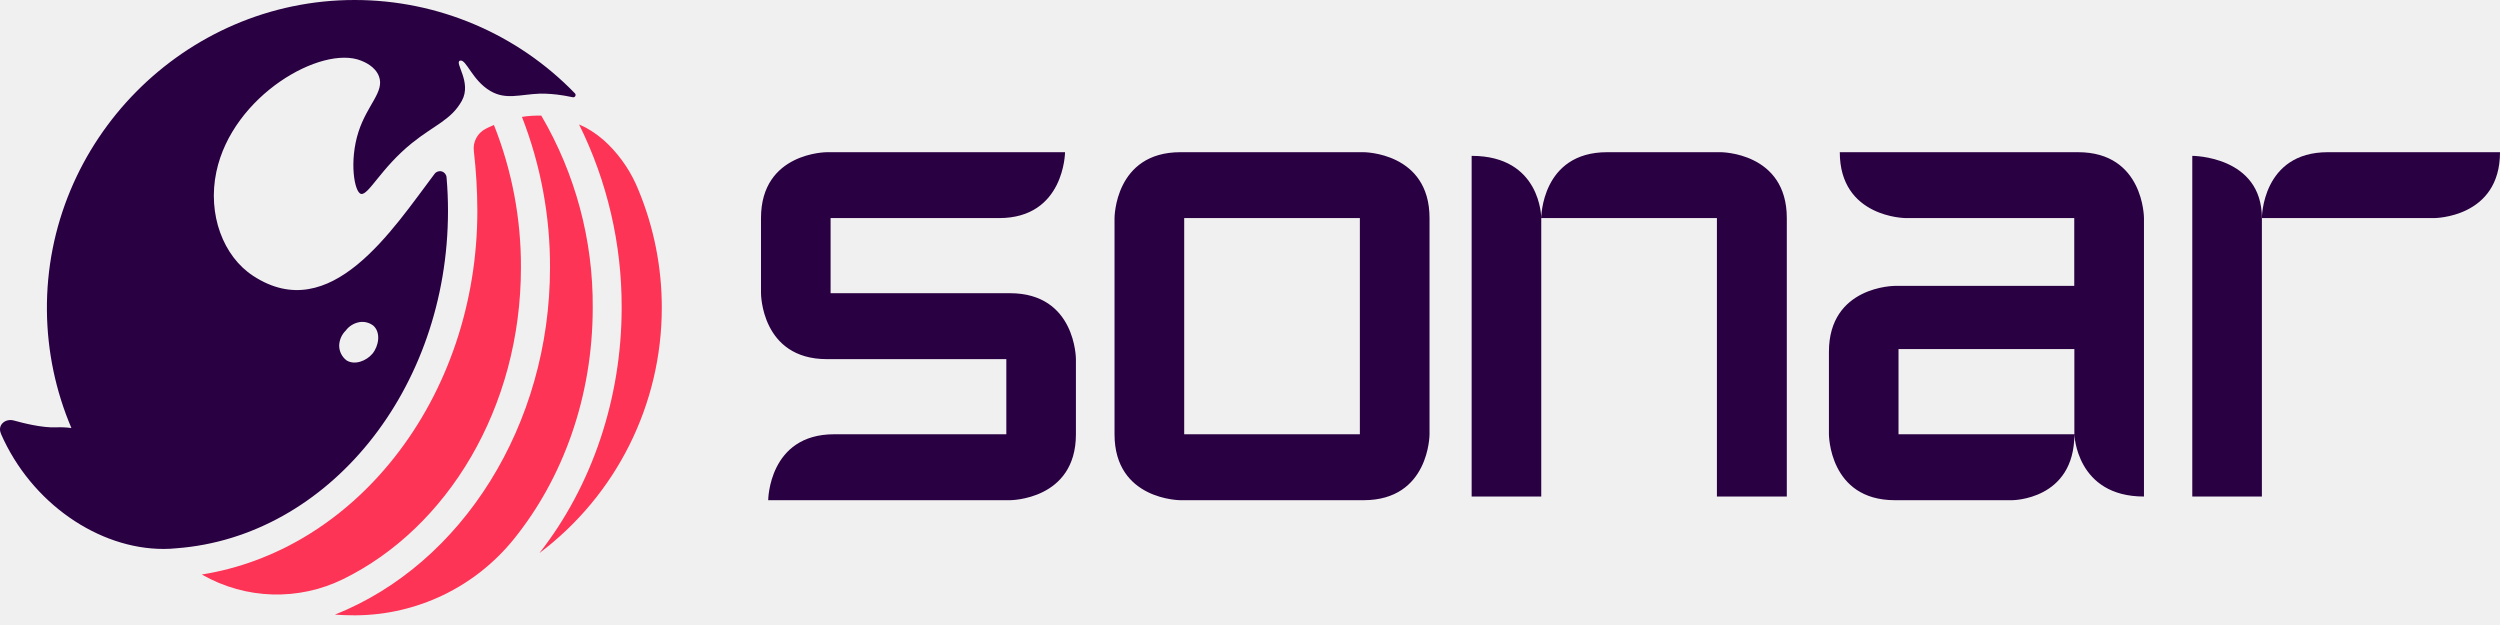
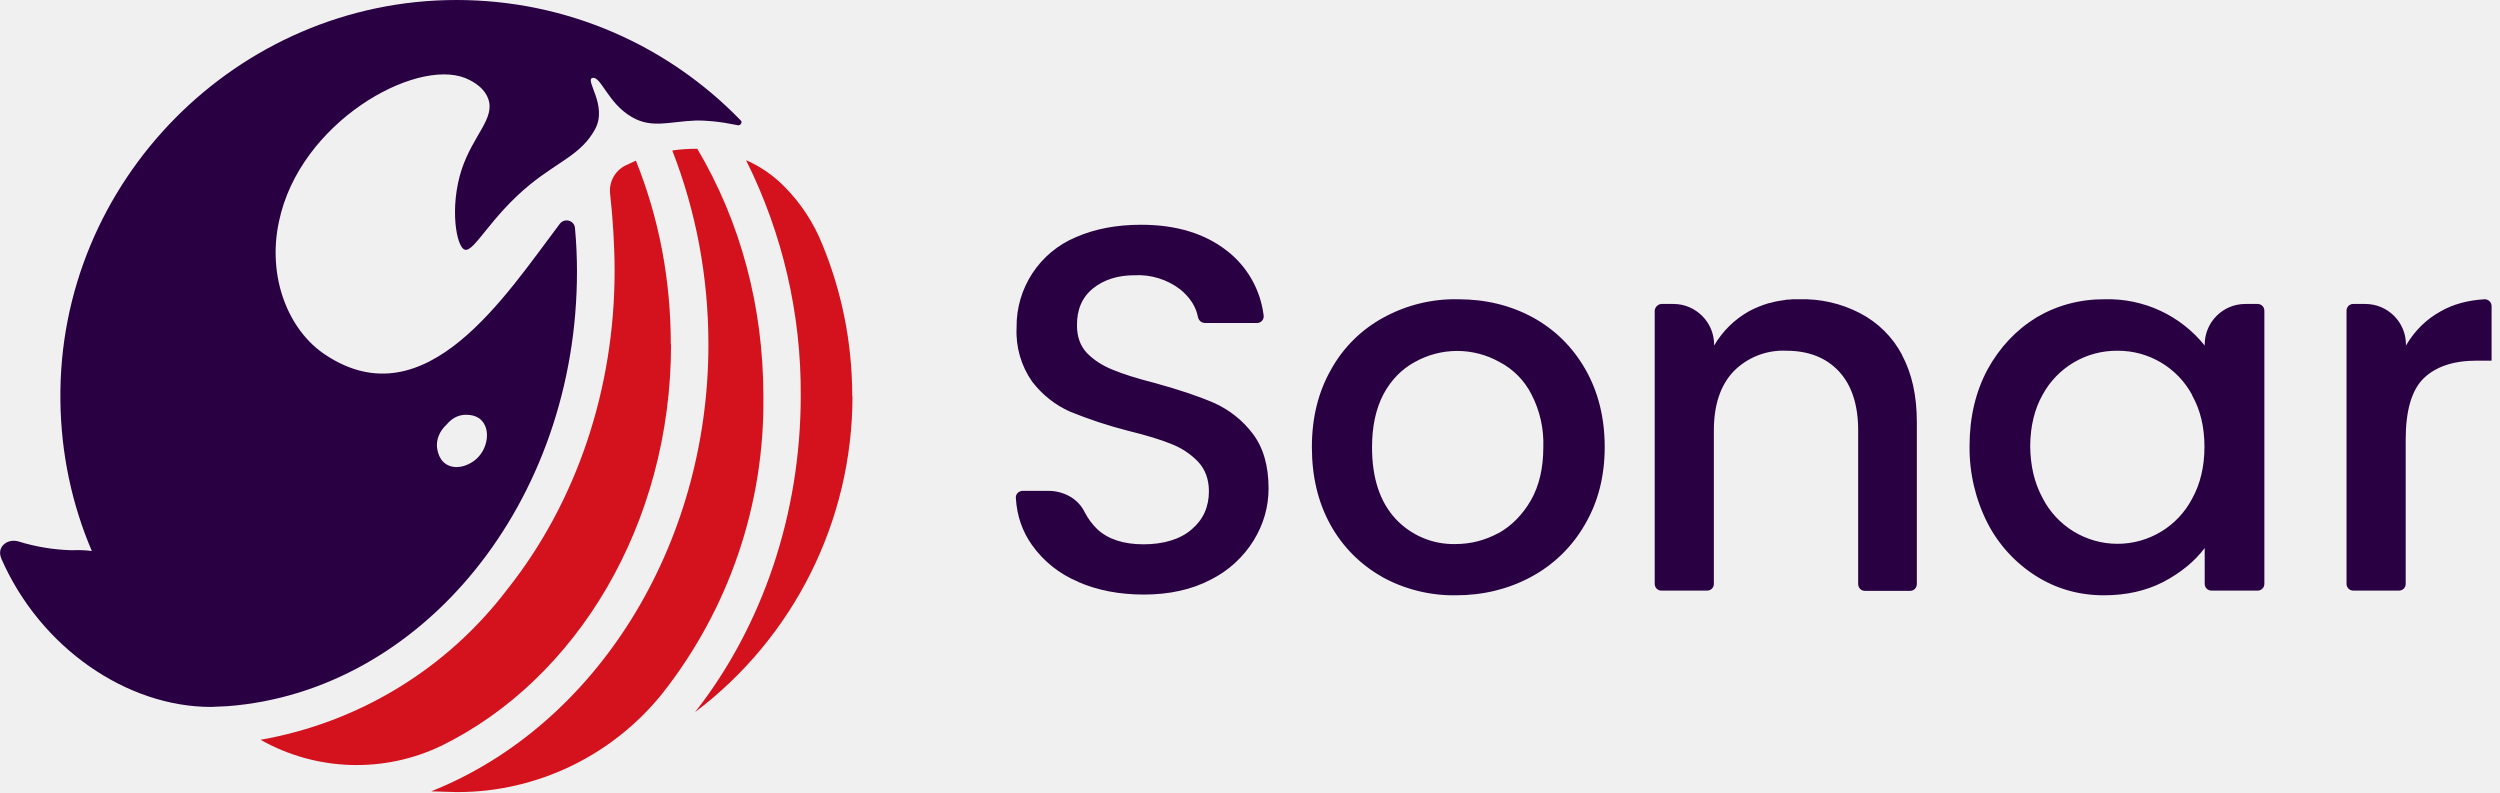
- <svg xmlns="http://www.w3.org/2000/svg" fill="none" viewBox="0 0 256 64">
-   <path fill="#FD3456" d="M53.344 27.4c.021-5.001-.918-9.96-2.767-14.605-.383.156-.659.302-.858.401a2.25 2.25 0 0 0-1.198 2.27c.235 2.033.356 4.077.36 6.124 0 9.353-3.02 18.324-8.504 25.26-5.186 6.556-12.144 10.773-19.71 11.979l.064.038a15.416 15.416 0 0 0 14.41.433c10.678-5.236 18.203-17.564 18.203-31.9Z" />
-   <path fill="#FD3456" d="M55.43 11.841a10.935 10.935 0 0 0-1.983.127 42.047 42.047 0 0 1 2.874 15.431c0 16.075-8.956 30.339-22.03 35.54a31.25 31.25 0 0 0 1.995.07h.099a20.976 20.976 0 0 0 16.231-7.805c5.006-6.196 8.08-14.543 8.08-23.694a38.38 38.38 0 0 0-5.267-19.669Z" />
-   <path fill="#FD3456" d="M67.768 31.51a31.382 31.382 0 0 0-2.4-12.075 13.826 13.826 0 0 0-3.027-4.593 10.226 10.226 0 0 0-2.377-1.783 11.474 11.474 0 0 0-.666-.314 41.924 41.924 0 0 1 4.36 18.753c0 9.3-3.032 18.26-8.42 25.134a31.433 31.433 0 0 0 12.53-25.122Z" />
-   <path fill="#290042" d="M58.881 9.568A31.384 31.384 0 0 0 36.301 0C18.893 0 4.63 14.421 4.805 31.828c.038 4.126.89 8.205 2.507 12.002-.519-.07-1.043-.092-1.566-.07-1.412.066-3.41-.443-4.313-.696-.903-.252-1.71.471-1.343 1.313v.027c3.127 7.16 10.058 11.822 16.675 11.807.44 0 .88-.023 1.317-.069 15.496-1.179 27.793-16.224 27.793-34.549 0-1.155-.05-2.304-.149-3.444a.682.682 0 0 0-1.225-.348c-4.286 5.672-10.636 15.645-18.577 10.448-3.062-1.994-4.692-6.284-3.77-10.651 1.653-7.842 10.793-13.013 14.82-11.39.313.126 1.446.578 1.832 1.611.59 1.577-1.186 2.874-2.093 5.668-.976 3.024-.425 6.227.26 6.369.766.153 2.048-2.653 5.209-5.205 2.296-1.849 4.026-2.37 5.113-4.333 1.049-1.913-.819-3.93-.184-4.11.636-.18 1.229 2.024 3.12 3.119 1.58.919 2.989.344 5.067.26a13.78 13.78 0 0 1 2.296.176s.406.058 1.049.192a.237.237 0 0 0 .237-.387Zm-23.476 24.28a2.231 2.231 0 0 1 1.435-.868 1.844 1.844 0 0 1 1.408.382c.766.708.54 2.078-.118 2.867-.613.727-1.818 1.205-2.656.666a1.913 1.913 0 0 1-.743-1.531 2.258 2.258 0 0 1 .674-1.516ZM84.677 15.585s-6.751 0-6.751 6.747v7.693s0 6.751 6.751 6.751h18.371v7.693H85.412c-6.706 0-6.748 6.751-6.748 6.751h24.759s6.751 0 6.751-6.751v-7.693s0-6.751-6.751-6.751h-18.37v-7.693h17.256c6.702 0 6.751-6.747 6.751-6.747H84.677ZM139.633 15.585h-18.754c-6.751 0-6.751 6.747-6.751 6.747v22.137c0 6.751 6.751 6.751 6.751 6.751h18.754c6.751 0 6.751-6.751 6.751-6.751V22.332c0-6.747-6.751-6.747-6.751-6.747Zm-.383 28.884h-17.988V22.332h17.988v22.137ZM150.697 15.96v34.885h7.127V22.332s0-6.372-7.127-6.372ZM176.206 15.585h-11.635c-6.747 0-6.747 6.747-6.747 6.747h17.988v28.513h7.157V22.332c0-6.747-6.763-6.747-6.763-6.747ZM195.147 15.585h-6.752c0 6.716 6.752 6.747 6.752 6.747h17.257v6.943h-18.371s-6.751 0-6.751 6.751v8.443s0 6.751 6.751 6.751h12.006s6.376 0 6.376-6.751h-18.007v-8.722h18.007v8.722s.184 6.376 7.127 6.376V22.332s0-6.747-6.752-6.747h-17.643ZM224.49 15.96v34.885h7.127V22.332c0-6.376-7.127-6.372-7.127-6.372Z" />
-   <path fill="#290042" d="M238.368 15.585c-6.751 0-6.751 6.747-6.751 6.747h17.632s6.751 0 6.751-6.747h-17.632Z" />
+ <svg xmlns="http://www.w3.org/2000/svg" fill="none" viewBox="0 0 101 32">
+   <g clip-path="url(#a)">
+     <path fill="#d3121d" d="M27.1 13.92q0-3.92-1.41-7.43l-.43.2c-.43.22-.67.68-.61 1.16.11.96.18 2.1.18 3.1 0 4.76-1.53 9.32-4.32 12.84a16 16 0 0 1-10 6.1h.02a7.9 7.9 0 0 0 7.32.23c5.43-2.67 9.26-8.93 9.26-16.21h-.01" />
+     <path fill="#d3121d" d="M28.16 6.01q-.54 0-1 .07c.96 2.46 1.46 5.1 1.46 7.84 0 8.15-4.55 15.4-11.2 18.05l1.02.03h.05c3.2 0 6.24-1.47 8.25-3.96A19 19 0 0 0 30.84 16c0-3.6-.92-7.04-2.67-9.99" />
+     <path fill="#d3121d" d="M34.43 16c0-2.17-.43-4.24-1.21-6.13a7 7 0 0 0-1.54-2.34 5 5 0 0 0-1.54-1.06A21 21 0 0 1 32.35 16c0 4.73-1.53 9.28-4.27 12.77A16 16 0 0 0 34.44 16" />
+     <path fill="#290042" d="M29.91 4.85C27.01 1.86 22.94 0 18.44 0c-8.85 0-16.1 7.33-16 16.16.02 2.16.47 4.23 1.27 6.1q-.4-.05-.8-.03a8 8 0 0 1-2.18-.36c-.45-.12-.87.24-.68.68v.01c1.59 3.64 5.1 6 8.47 6l.67-.03c7.87-.6 14.12-8.25 14.12-17.56q0-.87-.08-1.75c-.02-.32-.43-.43-.62-.17-2.18 2.88-5.4 7.95-9.44 5.3-1.54-1-2.38-3.18-1.9-5.4.83-4 5.48-6.6 7.52-5.8.16.07.73.3.93.83.3.8-.6 1.46-1.07 2.87-.5 1.54-.21 3.17.14 3.24.38.08 1.04-1.35 2.64-2.65 1.17-.94 2.05-1.21 2.6-2.2.54-.96-.41-2-.1-2.09.34-.1.63 1.03 1.6 1.58.8.47 1.51.18 2.57.14 0 0 .45-.02 1.17.09l.54.1c.11.02.2-.13.11-.2M18 17.2c.12-.14.34-.4.73-.44.07 0 .45-.04.7.2.38.36.28 1.05-.06 1.45-.3.37-.92.62-1.35.34-.36-.23-.37-.73-.37-.77 0-.38.22-.65.34-.78M43.55 23.5a4.3 4.3 0 0 1-1.85-1.47q-.6-.84-.66-1.92c-.01-.15.12-.28.28-.28h1.03c.6 0 1.2.3 1.47.86q.2.39.52.7.66.6 1.86.6c.8 0 1.48-.2 1.94-.6q.7-.59.7-1.54 0-.73-.44-1.2a3 3 0 0 0-1.07-.71q-.63-.26-1.77-.54a18 18 0 0 1-2.33-.77q-.9-.4-1.53-1.21a3.5 3.5 0 0 1-.63-2.18 3.9 3.9 0 0 1 2.4-3.66q1.14-.5 2.63-.5 2.13 0 3.48 1.06a3.9 3.9 0 0 1 1.47 2.6c.03.17-.11.31-.27.31h-2.1q-.22-.02-.28-.23-.12-.64-.72-1.13a2.8 2.8 0 0 0-1.84-.57q-1.02 0-1.68.53t-.65 1.5q0 .68.4 1.11.42.43 1.05.68.62.26 1.72.54 1.45.4 2.37.8a4 4 0 0 1 1.56 1.24q.64.84.64 2.21 0 1.12-.6 2.1a4.3 4.3 0 0 1-1.74 1.59q-1.15.6-2.7.6-1.48 0-2.65-.51zM55.83 23.3a5.4 5.4 0 0 1-2.08-2.1Q53 19.85 53 18.06q0-1.78.78-3.14a5.3 5.3 0 0 1 2.13-2.1 6 6 0 0 1 3-.73q1.66 0 3.01.73 1.35.74 2.13 2.1.78 1.37.78 3.14t-.8 3.13a5.5 5.5 0 0 1-2.18 2.12q-1.38.74-3.04.74a6 6 0 0 1-2.97-.74m4.7-1.77q.8-.45 1.31-1.33.5-.88.5-2.14a4.3 4.3 0 0 0-.48-2.14 3 3 0 0 0-1.28-1.3 3.5 3.5 0 0 0-3.44 0q-.8.44-1.26 1.3-.46.88-.46 2.14 0 1.87.96 2.9a3.2 3.2 0 0 0 2.4 1.01q.93 0 1.74-.44M80.3 14.92q.74-1.34 1.98-2.1 1.26-.74 2.77-.73a5 5 0 0 1 4.02 1.87v-.04c0-.9.73-1.64 1.64-1.64h.5c.15 0 .27.12.27.27v11.04c0 .15-.12.27-.27.27h-1.87a.27.27 0 0 1-.27-.27v-1.45q-.61.81-1.67 1.37-1.05.54-2.4.54-1.5 0-2.73-.77a5.5 5.5 0 0 1-1.97-2.14 6.7 6.7 0 0 1-.73-3.12q0-1.74.73-3.1m8.27 1.05a3.4 3.4 0 0 0-3.02-1.8 3.4 3.4 0 0 0-3.03 1.78q-.49.87-.5 2.07.01 1.2.5 2.1a3.4 3.4 0 0 0 3.02 1.85 3.4 3.4 0 0 0 3.02-1.82q.5-.9.5-2.1t-.5-2.08zM98.6 12.58q.75-.43 1.78-.49c.15 0 .28.12.28.28v2.2h-.6q-1.4 0-2.14.71-.73.71-.73 2.48v5.83c0 .15-.12.27-.27.27h-1.85a.27.27 0 0 1-.27-.27V12.55c0-.15.12-.27.27-.27h.49c.9 0 1.64.73 1.64 1.64v.04q.53-.9 1.4-1.38M76.84 14.33a4 4 0 0 0-1.7-1.68 5 5 0 0 0-2.45-.56h-.26l-.11.01q-.15 0-.27.03l-.2.03q-.18.03-.34.08l-.06.01q-.43.13-.8.33-.88.5-1.4 1.38v-.04c0-.9-.74-1.64-1.64-1.64h-.5a.3.3 0 0 0-.26.27v11.04c0 .15.12.27.27.27h1.85c.15 0 .27-.12.27-.27v-6.2q0-1.55.8-2.39a2.8 2.8 0 0 1 2.13-.83q1.34 0 2.12.83.78.84.78 2.39v6.2c0 .16.12.28.27.28h1.83c.15 0 .27-.12.27-.28v-6.55q0-1.58-.6-2.7" />
+   </g>
+   <defs>
+     <clipPath id="a">
+       <path fill="#fff" d="M0 0h100.66v32H0z" />
+     </clipPath>
+   </defs>
</svg>
